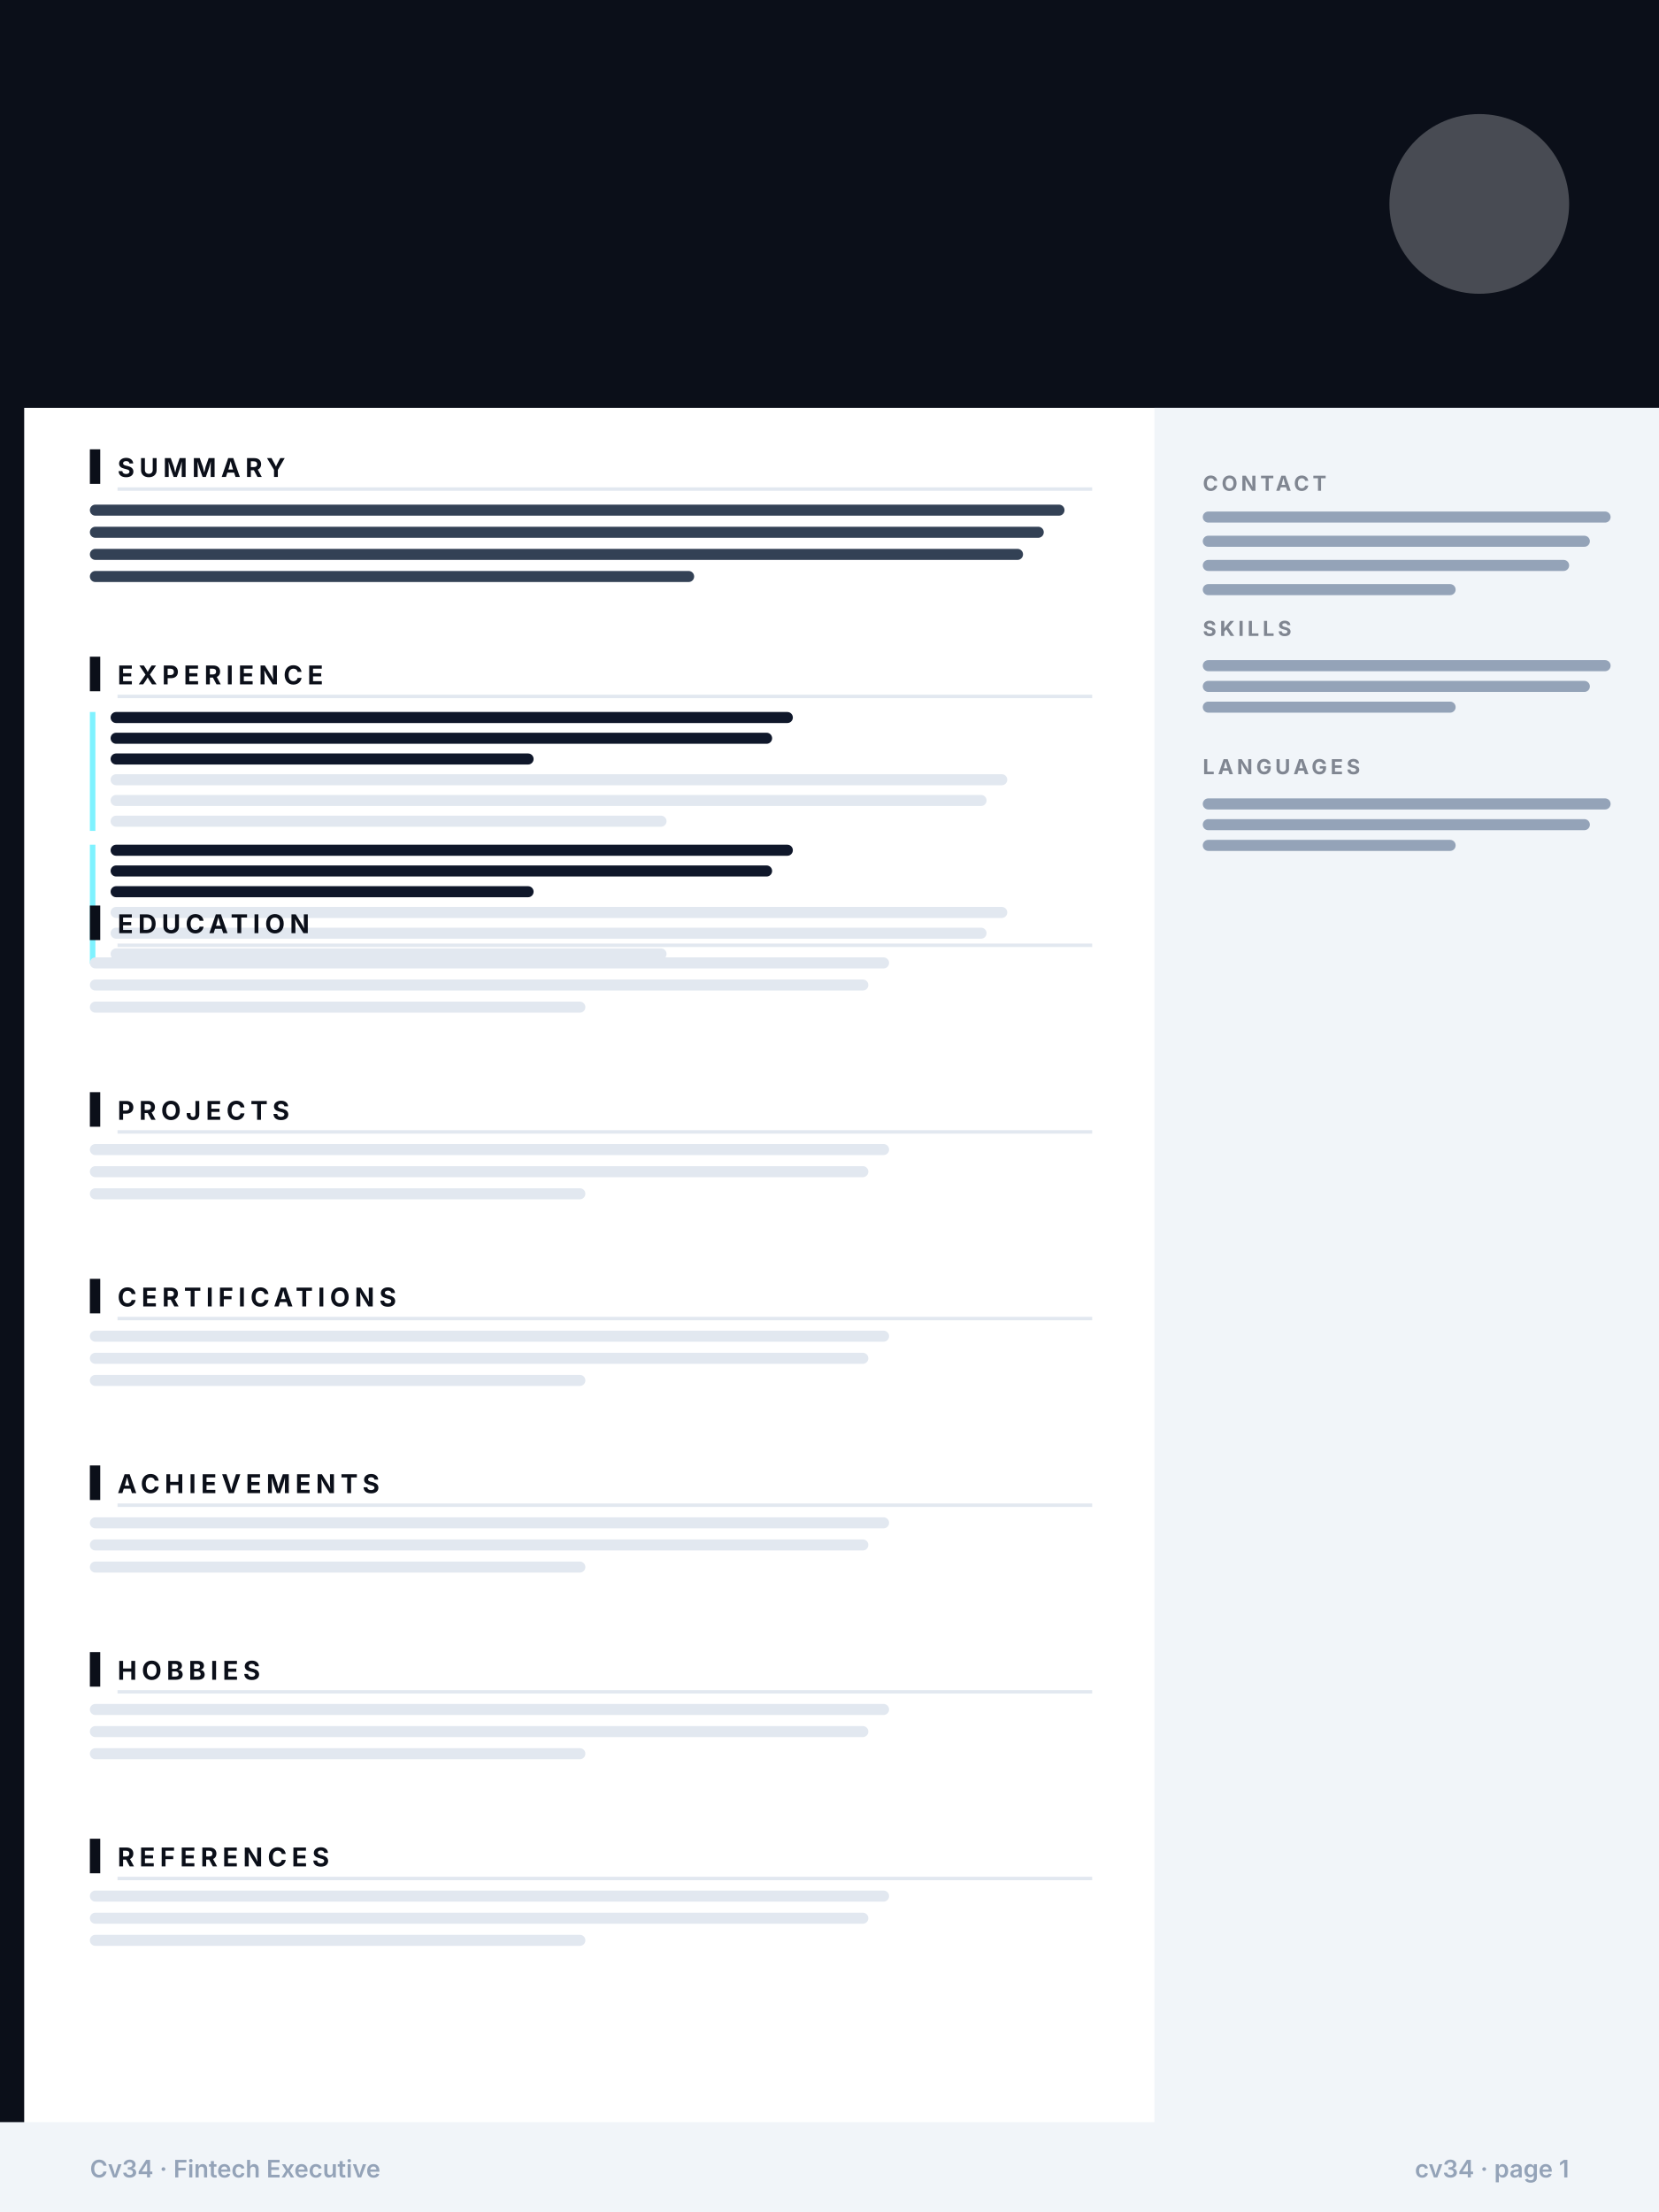
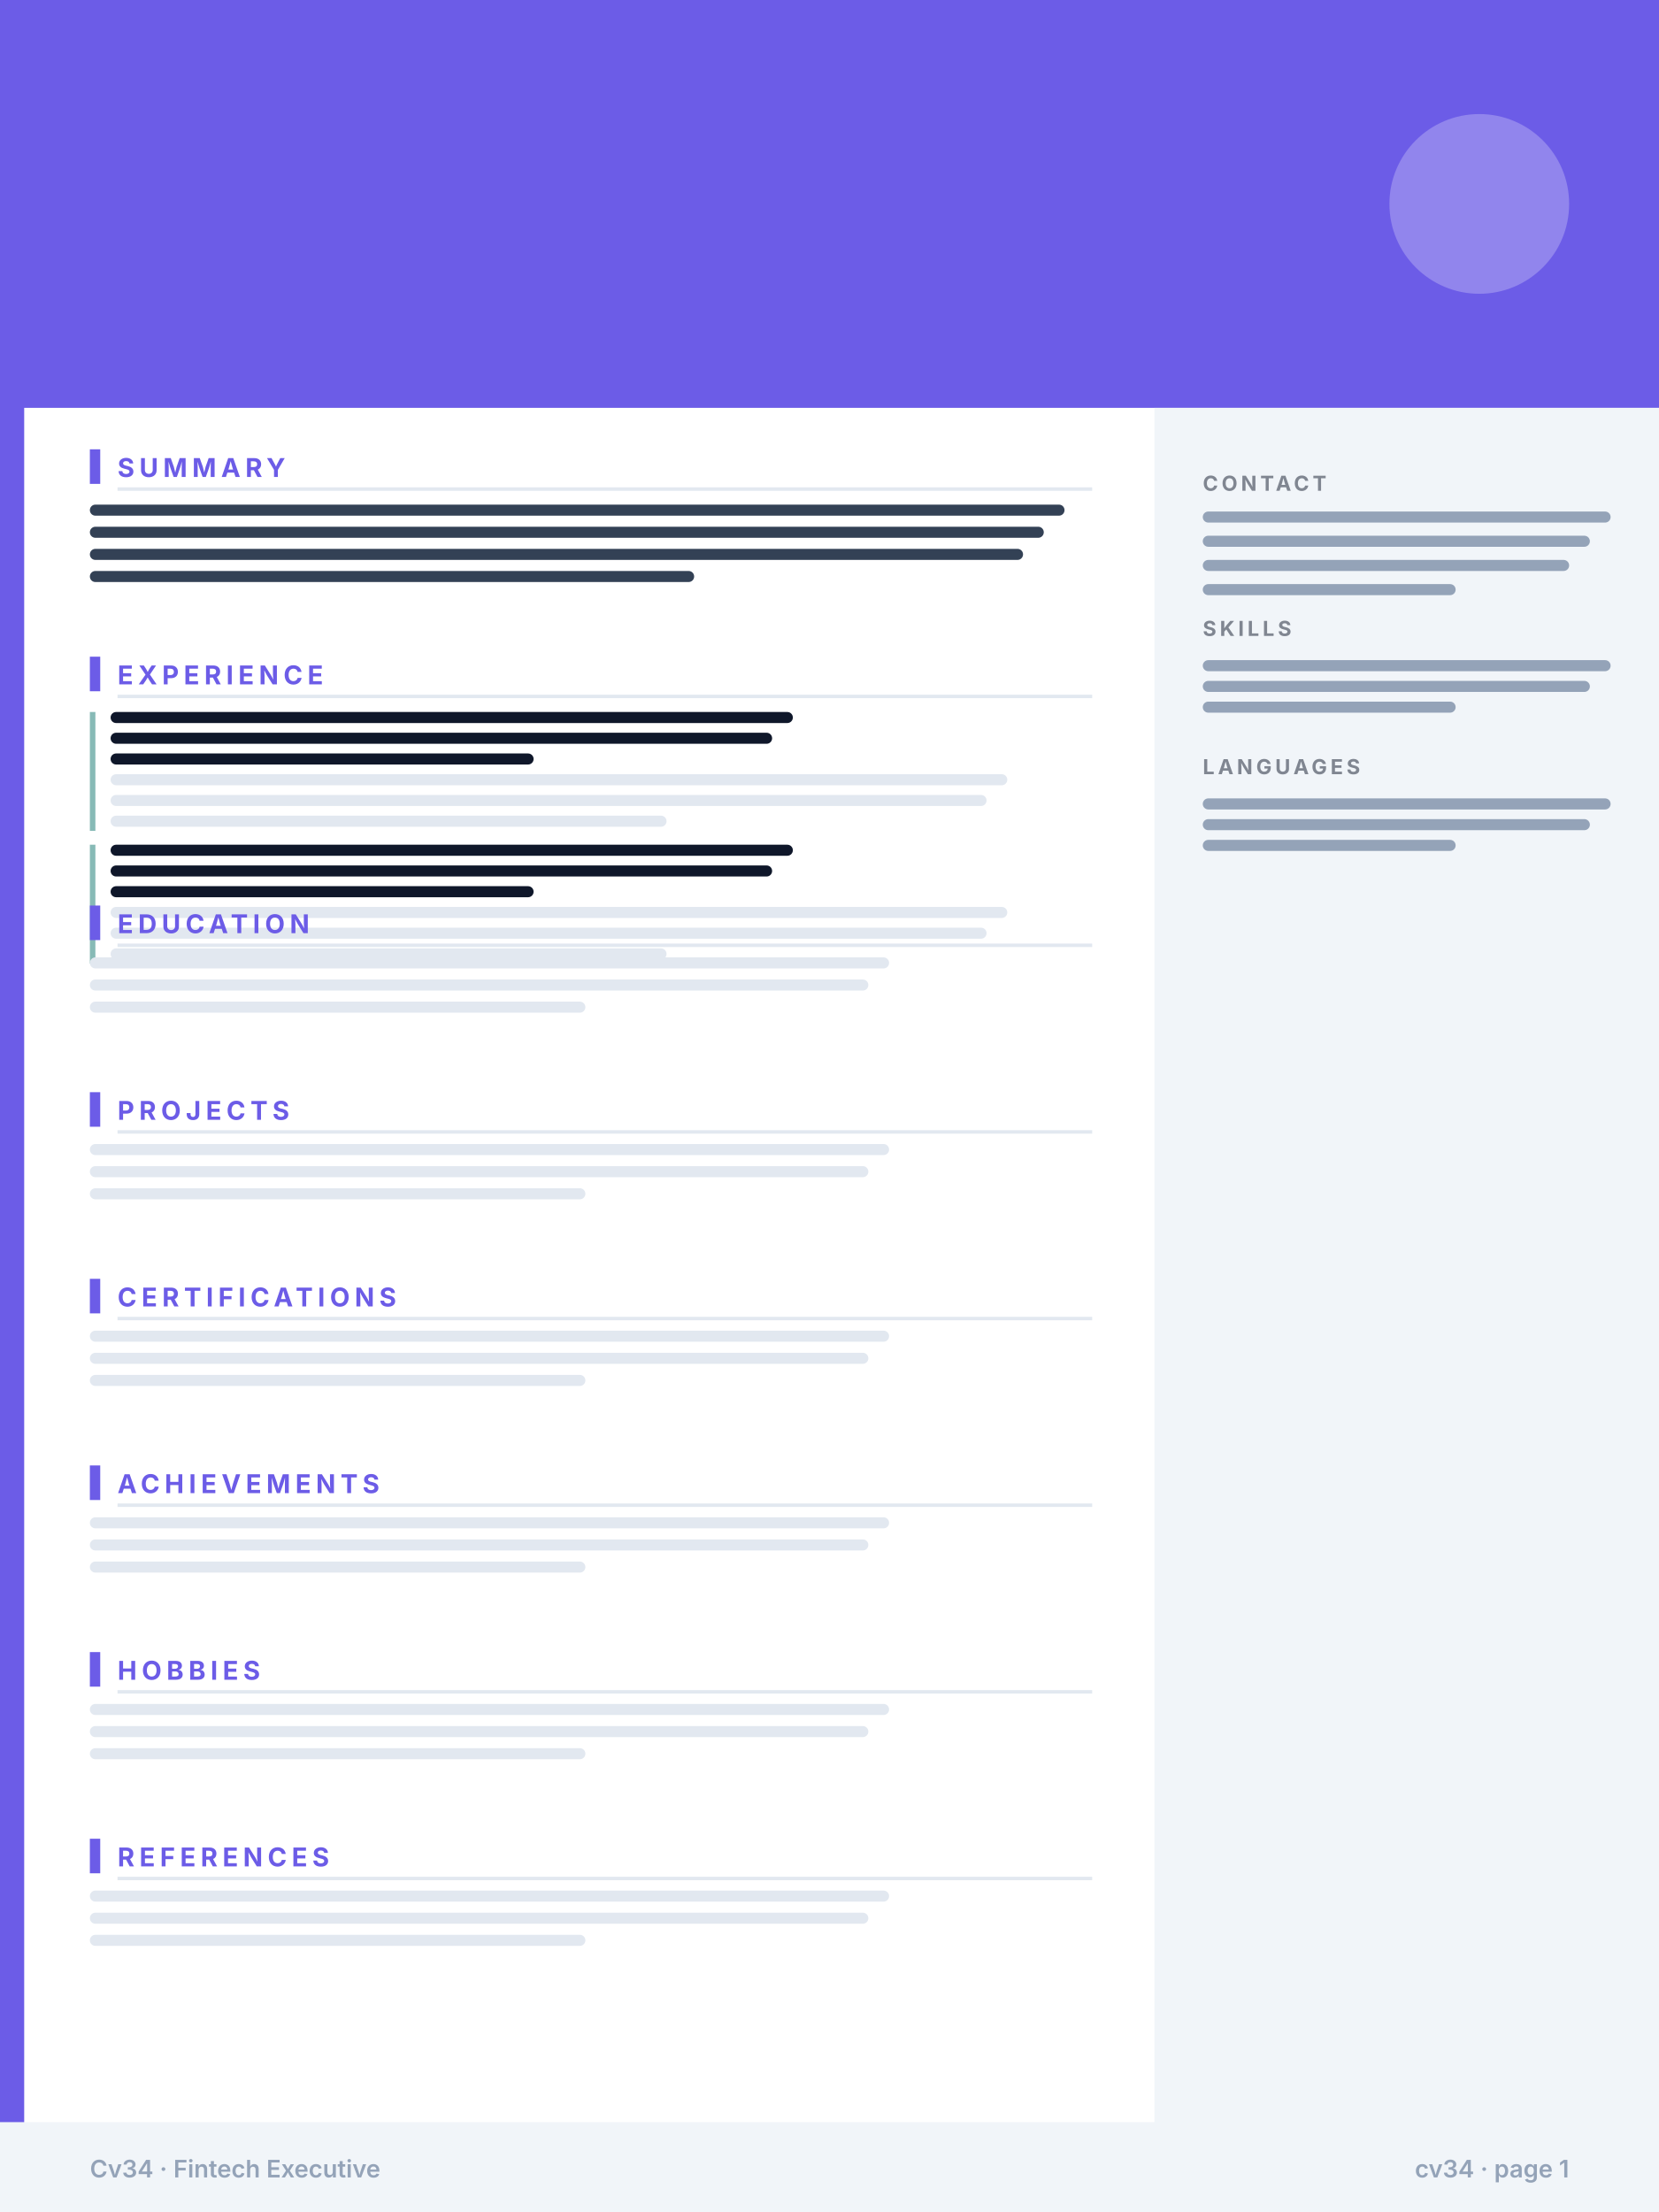
<svg xmlns="http://www.w3.org/2000/svg" width="480" height="640" viewBox="0 0 480 640">
  <rect width="480" height="640" fill="#ffffff" />
  <rect width="480" height="640" fill="#ffffff" />
-   <rect x="0" y="0" width="7" height="640" fill="#0b0f19" />
-   <rect x="0" y="0" width="480" height="118" fill="#0b0f19" />
+   <rect x="0" y="0" width="7" height="640" fill="#6c5ce7" />
+   <rect x="0" y="0" width="480" height="118" fill="#6c5ce7" />
  <circle cx="428" cy="59" r="26" fill="#ffffff" opacity="0.25" />
  <rect x="334" y="118" width="146" height="522" fill="#f1f5f9" />
  <text x="348" y="142" font-family="'Inter','Helvetica Neue',Arial,sans-serif" font-size="6" font-weight="700" letter-spacing="1" fill="#0f172a" opacity="0.5">CONTACT</text>
  <rect x="348" y="148" width="118" height="3.2" rx="1.6" fill="#94a3b8" />
  <rect x="348" y="155" width="112" height="3.2" rx="1.6" fill="#94a3b8" />
  <rect x="348" y="162" width="106" height="3.2" rx="1.6" fill="#94a3b8" />
  <rect x="348" y="169" width="73.16" height="3.2" rx="1.6" fill="#94a3b8" />
  <text x="348" y="184" font-family="'Inter','Helvetica Neue',Arial,sans-serif" font-size="6" font-weight="700" letter-spacing="1" fill="#0f172a" opacity="0.5">SKILLS</text>
  <rect x="348" y="191" width="118" height="3.2" rx="1.6" fill="#94a3b8" />
  <rect x="348" y="197" width="112" height="3.2" rx="1.6" fill="#94a3b8" />
  <rect x="348" y="203" width="73.16" height="3.2" rx="1.6" fill="#94a3b8" />
  <text x="348" y="224" font-family="'Inter','Helvetica Neue',Arial,sans-serif" font-size="6" font-weight="700" letter-spacing="1" fill="#0f172a" opacity="0.5">LANGUAGES</text>
  <rect x="348" y="231" width="118" height="3.2" rx="1.6" fill="#94a3b8" />
  <rect x="348" y="237" width="112" height="3.2" rx="1.6" fill="#94a3b8" />
  <rect x="348" y="243" width="73.16" height="3.2" rx="1.6" fill="#94a3b8" />
-   <rect x="26" y="130" width="3" height="10" fill="#0b0f19" />
-   <text x="34" y="138" font-family="'Inter','Helvetica Neue',Arial,sans-serif" font-size="7.5" font-weight="700" letter-spacing="1.4" fill="#0b0f19">SUMMARY</text>
+   <rect x="26" y="130" width="3" height="10" fill="#6c5ce7" />
+   <text x="34" y="138" font-family="'Inter','Helvetica Neue',Arial,sans-serif" font-size="7.5" font-weight="700" letter-spacing="1.4" fill="#6c5ce7">SUMMARY</text>
  <rect x="34" y="141" width="282" height="1" fill="#e2e8f0" />
  <rect x="26" y="146" width="282" height="3.2" rx="1.6" fill="#334155" />
  <rect x="26" y="152.4" width="276" height="3.2" rx="1.6" fill="#334155" />
  <rect x="26" y="158.8" width="270" height="3.2" rx="1.6" fill="#334155" />
  <rect x="26" y="165.2" width="174.84" height="3.2" rx="1.6" fill="#334155" />
-   <rect x="26" y="190" width="3" height="10" fill="#0b0f19" />
-   <text x="34" y="198" font-family="'Inter','Helvetica Neue',Arial,sans-serif" font-size="7.5" font-weight="700" letter-spacing="1.4" fill="#0b0f19">EXPERIENCE</text>
+   <rect x="26" y="190" width="3" height="10" fill="#6c5ce7" />
+   <text x="34" y="198" font-family="'Inter','Helvetica Neue',Arial,sans-serif" font-size="7.5" font-weight="700" letter-spacing="1.4" fill="#6c5ce7">EXPERIENCE</text>
  <rect x="34" y="201" width="282" height="1" fill="#e2e8f0" />
-   <rect x="26" y="206" width="1.6" height="34.4" fill="#00e5ff" opacity="0.5" />
+   <rect x="26" y="206" width="1.6" height="34.4" fill="#0f766e" opacity="0.5" />
  <rect x="32" y="206" width="197.4" height="3.2" rx="1.6" fill="#0f172a" />
  <rect x="32" y="212" width="191.4" height="3.2" rx="1.6" fill="#0f172a" />
  <rect x="32" y="218" width="122.388" height="3.2" rx="1.6" fill="#0f172a" />
  <rect x="32" y="224" width="259.44" height="3.2" rx="1.6" fill="#e2e8f0" />
  <rect x="32" y="230" width="253.44" height="3.2" rx="1.6" fill="#e2e8f0" />
  <rect x="32" y="236" width="160.853" height="3.2" rx="1.6" fill="#e2e8f0" />
-   <rect x="26" y="244.4" width="1.6" height="34.4" fill="#00e5ff" opacity="0.5" />
+   <rect x="26" y="244.4" width="1.6" height="34.4" fill="#0f766e" opacity="0.5" />
  <rect x="32" y="244.4" width="197.4" height="3.2" rx="1.6" fill="#0f172a" />
  <rect x="32" y="250.4" width="191.4" height="3.2" rx="1.6" fill="#0f172a" />
  <rect x="32" y="256.4" width="122.388" height="3.2" rx="1.6" fill="#0f172a" />
  <rect x="32" y="262.4" width="259.44" height="3.2" rx="1.6" fill="#e2e8f0" />
  <rect x="32" y="268.4" width="253.44" height="3.2" rx="1.6" fill="#e2e8f0" />
  <rect x="32" y="274.4" width="160.853" height="3.2" rx="1.6" fill="#e2e8f0" />
-   <rect x="26" y="262" width="3" height="10" fill="#0b0f19" />
-   <text x="34" y="270" font-family="'Inter','Helvetica Neue',Arial,sans-serif" font-size="7.5" font-weight="700" letter-spacing="1.4" fill="#0b0f19">EDUCATION</text>
+   <rect x="26" y="262" width="3" height="10" fill="#6c5ce7" />
+   <text x="34" y="270" font-family="'Inter','Helvetica Neue',Arial,sans-serif" font-size="7.5" font-weight="700" letter-spacing="1.4" fill="#6c5ce7">EDUCATION</text>
  <rect x="34" y="273" width="282" height="1" fill="#e2e8f0" />
  <rect x="26" y="277" width="231.24" height="3.2" rx="1.6" fill="#e2e8f0" />
  <rect x="26" y="283.4" width="225.24" height="3.2" rx="1.6" fill="#e2e8f0" />
  <rect x="26" y="289.8" width="143.369" height="3.2" rx="1.6" fill="#e2e8f0" />
-   <rect x="26" y="316" width="3" height="10" fill="#0b0f19" />
-   <text x="34" y="324" font-family="'Inter','Helvetica Neue',Arial,sans-serif" font-size="7.5" font-weight="700" letter-spacing="1.4" fill="#0b0f19">PROJECTS</text>
+   <rect x="26" y="316" width="3" height="10" fill="#6c5ce7" />
+   <text x="34" y="324" font-family="'Inter','Helvetica Neue',Arial,sans-serif" font-size="7.5" font-weight="700" letter-spacing="1.4" fill="#6c5ce7">PROJECTS</text>
  <rect x="34" y="327" width="282" height="1" fill="#e2e8f0" />
  <rect x="26" y="331" width="231.24" height="3.2" rx="1.6" fill="#e2e8f0" />
  <rect x="26" y="337.4" width="225.24" height="3.2" rx="1.6" fill="#e2e8f0" />
  <rect x="26" y="343.8" width="143.369" height="3.2" rx="1.6" fill="#e2e8f0" />
-   <rect x="26" y="370" width="3" height="10" fill="#0b0f19" />
-   <text x="34" y="378" font-family="'Inter','Helvetica Neue',Arial,sans-serif" font-size="7.5" font-weight="700" letter-spacing="1.4" fill="#0b0f19">CERTIFICATIONS</text>
+   <rect x="26" y="370" width="3" height="10" fill="#6c5ce7" />
+   <text x="34" y="378" font-family="'Inter','Helvetica Neue',Arial,sans-serif" font-size="7.5" font-weight="700" letter-spacing="1.4" fill="#6c5ce7">CERTIFICATIONS</text>
  <rect x="34" y="381" width="282" height="1" fill="#e2e8f0" />
  <rect x="26" y="385" width="231.24" height="3.2" rx="1.6" fill="#e2e8f0" />
  <rect x="26" y="391.4" width="225.24" height="3.2" rx="1.6" fill="#e2e8f0" />
  <rect x="26" y="397.8" width="143.369" height="3.2" rx="1.6" fill="#e2e8f0" />
-   <rect x="26" y="424" width="3" height="10" fill="#0b0f19" />
-   <text x="34" y="432" font-family="'Inter','Helvetica Neue',Arial,sans-serif" font-size="7.5" font-weight="700" letter-spacing="1.4" fill="#0b0f19">ACHIEVEMENTS</text>
+   <rect x="26" y="424" width="3" height="10" fill="#6c5ce7" />
+   <text x="34" y="432" font-family="'Inter','Helvetica Neue',Arial,sans-serif" font-size="7.5" font-weight="700" letter-spacing="1.4" fill="#6c5ce7">ACHIEVEMENTS</text>
  <rect x="34" y="435" width="282" height="1" fill="#e2e8f0" />
  <rect x="26" y="439" width="231.24" height="3.2" rx="1.6" fill="#e2e8f0" />
  <rect x="26" y="445.4" width="225.24" height="3.2" rx="1.6" fill="#e2e8f0" />
  <rect x="26" y="451.8" width="143.369" height="3.2" rx="1.6" fill="#e2e8f0" />
-   <rect x="26" y="478" width="3" height="10" fill="#0b0f19" />
-   <text x="34" y="486" font-family="'Inter','Helvetica Neue',Arial,sans-serif" font-size="7.5" font-weight="700" letter-spacing="1.4" fill="#0b0f19">HOBBIES</text>
+   <rect x="26" y="478" width="3" height="10" fill="#6c5ce7" />
+   <text x="34" y="486" font-family="'Inter','Helvetica Neue',Arial,sans-serif" font-size="7.5" font-weight="700" letter-spacing="1.4" fill="#6c5ce7">HOBBIES</text>
  <rect x="34" y="489" width="282" height="1" fill="#e2e8f0" />
  <rect x="26" y="493" width="231.24" height="3.2" rx="1.6" fill="#e2e8f0" />
  <rect x="26" y="499.4" width="225.24" height="3.2" rx="1.6" fill="#e2e8f0" />
  <rect x="26" y="505.8" width="143.369" height="3.2" rx="1.6" fill="#e2e8f0" />
-   <rect x="26" y="532" width="3" height="10" fill="#0b0f19" />
-   <text x="34" y="540" font-family="'Inter','Helvetica Neue',Arial,sans-serif" font-size="7.5" font-weight="700" letter-spacing="1.4" fill="#0b0f19">REFERENCES</text>
+   <rect x="26" y="532" width="3" height="10" fill="#6c5ce7" />
+   <text x="34" y="540" font-family="'Inter','Helvetica Neue',Arial,sans-serif" font-size="7.5" font-weight="700" letter-spacing="1.4" fill="#6c5ce7">REFERENCES</text>
  <rect x="34" y="543" width="282" height="1" fill="#e2e8f0" />
  <rect x="26" y="547" width="231.24" height="3.2" rx="1.6" fill="#e2e8f0" />
  <rect x="26" y="553.4" width="225.24" height="3.2" rx="1.6" fill="#e2e8f0" />
  <rect x="26" y="559.8" width="143.369" height="3.2" rx="1.6" fill="#e2e8f0" />
  <rect x="0" y="614" width="480" height="26" fill="#f1f5f9" />
  <text x="26" y="630" font-family="'Inter','Helvetica Neue',Arial,sans-serif" font-size="7" font-weight="600" fill="#94a3b8">Cv34 · Fintech Executive</text>
  <text x="454" y="630" text-anchor="end" font-family="'Inter','Helvetica Neue',Arial,sans-serif" font-size="7" font-weight="600" fill="#94a3b8">cv34 · page 1</text>
</svg>
